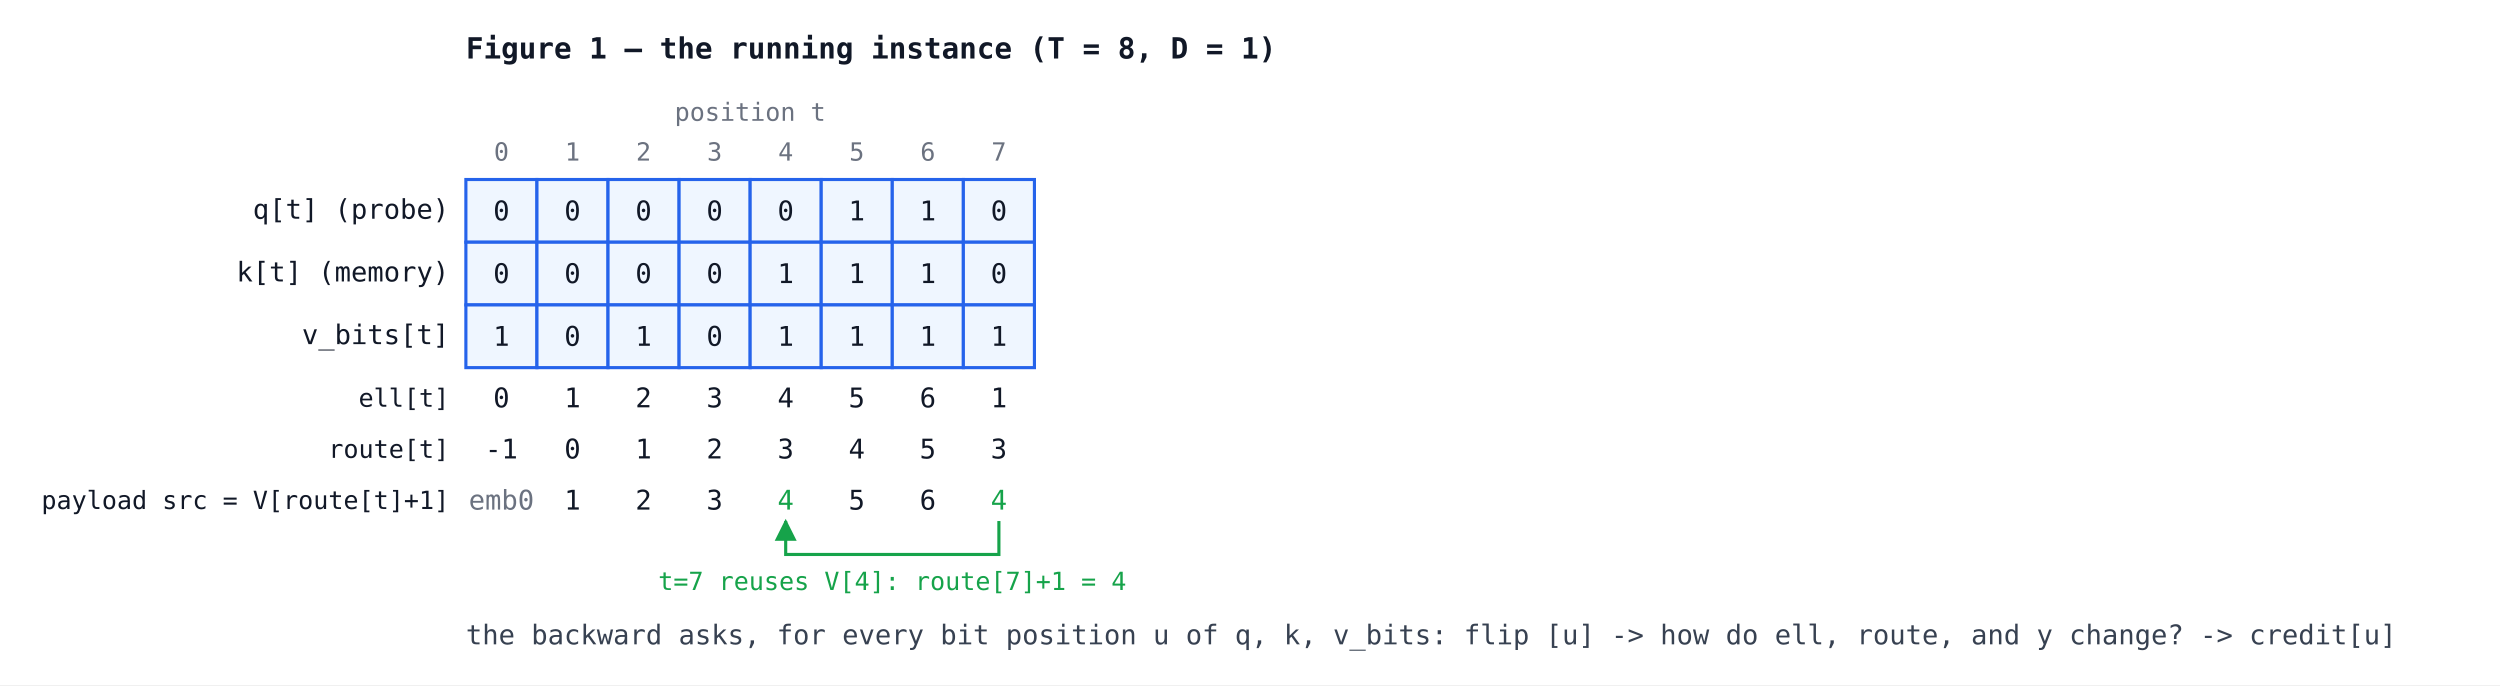
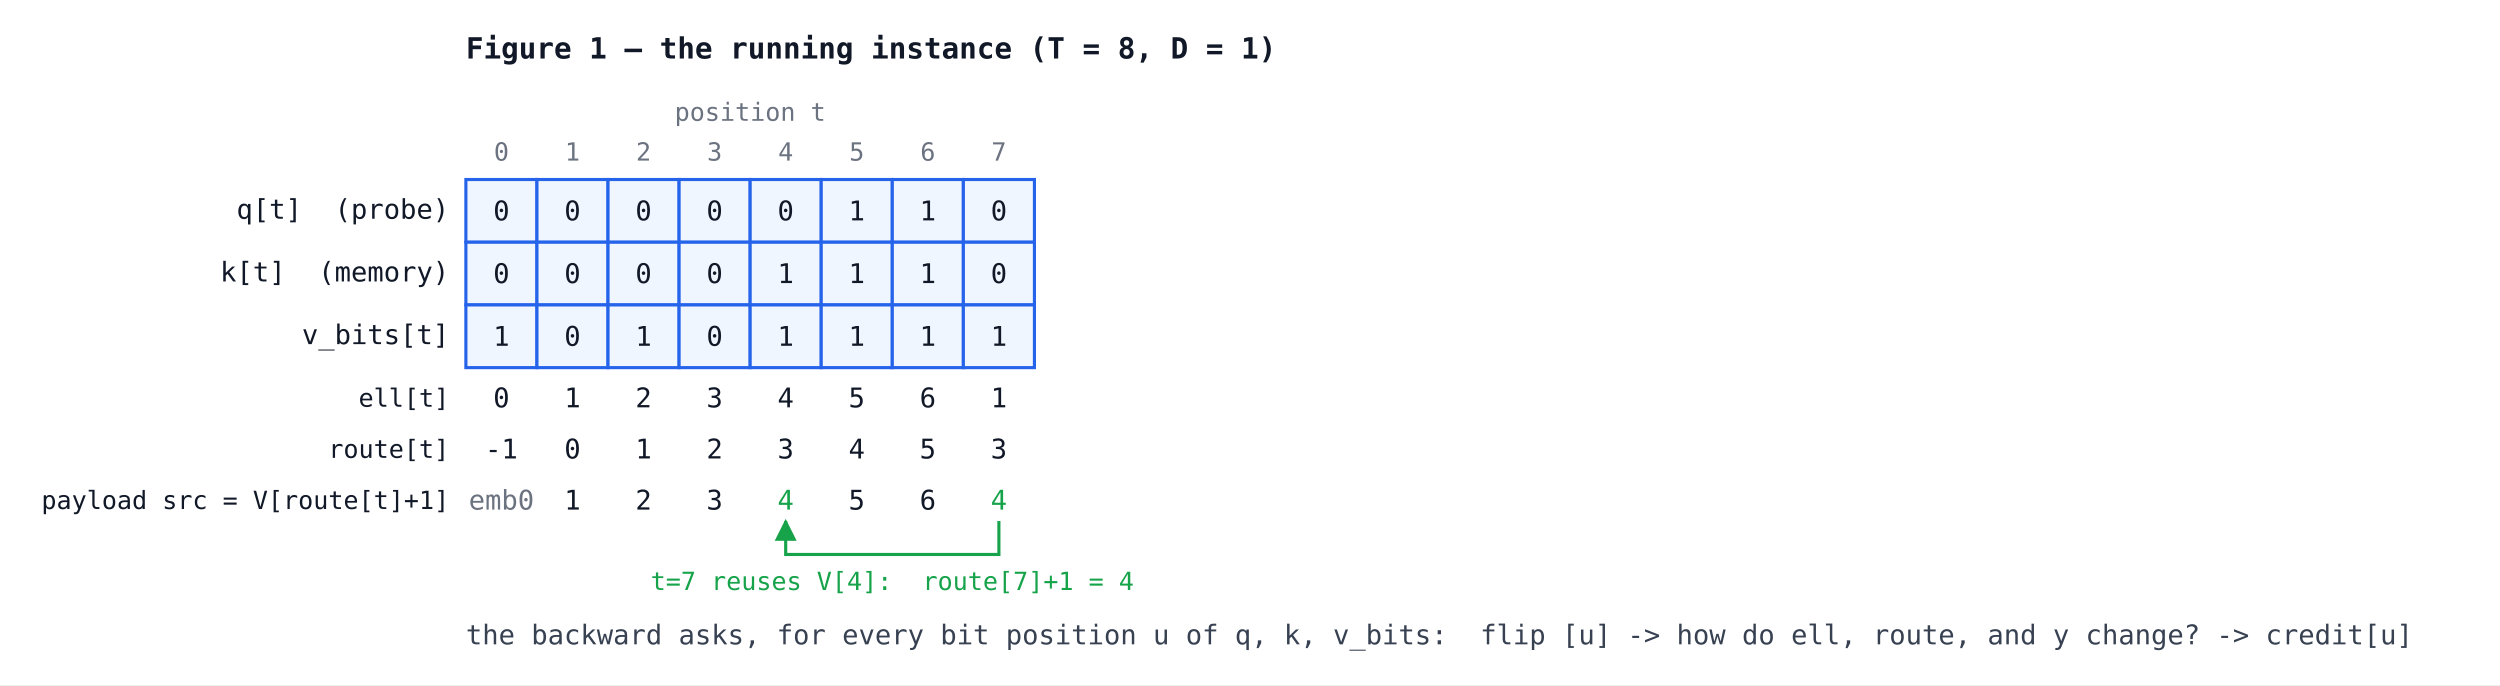
- <svg xmlns="http://www.w3.org/2000/svg" width="1196.02" height="327.72" viewBox="0 0 1196.02 327.72" role="img" aria-label="Figure 1 — the running instance (T = 8, D = 1)">
+ <svg xmlns="http://www.w3.org/2000/svg" xml:space="preserve" width="1196.02" height="327.72" viewBox="0 0 1196.02 327.72" role="img" aria-label="Figure 1 — the running instance (T = 8, D = 1)">
  <defs>
    <marker id="arr-16a34a" viewBox="0 0 10 10" refX="9" refY="5" markerWidth="7" markerHeight="7" orient="auto-start-reverse">
      <path d="M 0 0 L 10 5 L 0 10 z" fill="#16a34a" />
    </marker>
    <marker id="arr-374151" viewBox="0 0 10 10" refX="9" refY="5" markerWidth="7" markerHeight="7" orient="auto-start-reverse">
      <path d="M 0 0 L 10 5 L 0 10 z" fill="#374151" />
    </marker>
  </defs>
  <rect x="0" y="0" width="1196.02" height="327.72" fill="#ffffff" />
  <path d="M 477.88 249.26 L 477.88 265.26 L 375.88 265.26 L 375.88 249.26" fill="none" stroke="#16a34a" stroke-width="1.5" marker-end="url(#arr-16a34a)" />
  <rect x="222.88" y="85.88" width="34" height="30" fill="#eff6ff" stroke="#2563eb" stroke-width="1.5" />
  <text x="239.88" y="105.43" font-family="Consolas,Menlo,monospace" font-size="13" fill="#111827" text-anchor="middle">0</text>
  <rect x="222.88" y="115.88" width="34" height="30" fill="#eff6ff" stroke="#2563eb" stroke-width="1.5" />
  <text x="239.88" y="135.43" font-family="Consolas,Menlo,monospace" font-size="13" fill="#111827" text-anchor="middle">0</text>
  <rect x="222.88" y="145.88" width="34" height="30" fill="#eff6ff" stroke="#2563eb" stroke-width="1.5" />
  <text x="239.88" y="165.43" font-family="Consolas,Menlo,monospace" font-size="13" fill="#111827" text-anchor="middle">1</text>
  <rect x="256.88" y="85.88" width="34" height="30" fill="#eff6ff" stroke="#2563eb" stroke-width="1.5" />
  <text x="273.88" y="105.43" font-family="Consolas,Menlo,monospace" font-size="13" fill="#111827" text-anchor="middle">0</text>
  <rect x="256.88" y="115.88" width="34" height="30" fill="#eff6ff" stroke="#2563eb" stroke-width="1.5" />
  <text x="273.88" y="135.43" font-family="Consolas,Menlo,monospace" font-size="13" fill="#111827" text-anchor="middle">0</text>
  <rect x="256.88" y="145.88" width="34" height="30" fill="#eff6ff" stroke="#2563eb" stroke-width="1.5" />
  <text x="273.88" y="165.43" font-family="Consolas,Menlo,monospace" font-size="13" fill="#111827" text-anchor="middle">0</text>
  <rect x="290.88" y="85.88" width="34" height="30" fill="#eff6ff" stroke="#2563eb" stroke-width="1.5" />
  <text x="307.88" y="105.43" font-family="Consolas,Menlo,monospace" font-size="13" fill="#111827" text-anchor="middle">0</text>
  <rect x="290.88" y="115.88" width="34" height="30" fill="#eff6ff" stroke="#2563eb" stroke-width="1.5" />
  <text x="307.88" y="135.43" font-family="Consolas,Menlo,monospace" font-size="13" fill="#111827" text-anchor="middle">0</text>
  <rect x="290.88" y="145.88" width="34" height="30" fill="#eff6ff" stroke="#2563eb" stroke-width="1.5" />
  <text x="307.88" y="165.43" font-family="Consolas,Menlo,monospace" font-size="13" fill="#111827" text-anchor="middle">1</text>
  <rect x="324.88" y="85.88" width="34" height="30" fill="#eff6ff" stroke="#2563eb" stroke-width="1.5" />
  <text x="341.88" y="105.43" font-family="Consolas,Menlo,monospace" font-size="13" fill="#111827" text-anchor="middle">0</text>
  <rect x="324.88" y="115.88" width="34" height="30" fill="#eff6ff" stroke="#2563eb" stroke-width="1.5" />
  <text x="341.88" y="135.43" font-family="Consolas,Menlo,monospace" font-size="13" fill="#111827" text-anchor="middle">0</text>
  <rect x="324.88" y="145.88" width="34" height="30" fill="#eff6ff" stroke="#2563eb" stroke-width="1.5" />
  <text x="341.88" y="165.43" font-family="Consolas,Menlo,monospace" font-size="13" fill="#111827" text-anchor="middle">0</text>
  <rect x="358.88" y="85.88" width="34" height="30" fill="#eff6ff" stroke="#2563eb" stroke-width="1.5" />
  <text x="375.88" y="105.43" font-family="Consolas,Menlo,monospace" font-size="13" fill="#111827" text-anchor="middle">0</text>
  <rect x="358.88" y="115.88" width="34" height="30" fill="#eff6ff" stroke="#2563eb" stroke-width="1.5" />
  <text x="375.88" y="135.43" font-family="Consolas,Menlo,monospace" font-size="13" fill="#111827" text-anchor="middle">1</text>
  <rect x="358.88" y="145.88" width="34" height="30" fill="#eff6ff" stroke="#2563eb" stroke-width="1.5" />
  <text x="375.88" y="165.43" font-family="Consolas,Menlo,monospace" font-size="13" fill="#111827" text-anchor="middle">1</text>
  <rect x="392.88" y="85.88" width="34" height="30" fill="#eff6ff" stroke="#2563eb" stroke-width="1.5" />
  <text x="409.88" y="105.43" font-family="Consolas,Menlo,monospace" font-size="13" fill="#111827" text-anchor="middle">1</text>
  <rect x="392.88" y="115.88" width="34" height="30" fill="#eff6ff" stroke="#2563eb" stroke-width="1.5" />
  <text x="409.88" y="135.43" font-family="Consolas,Menlo,monospace" font-size="13" fill="#111827" text-anchor="middle">1</text>
  <rect x="392.88" y="145.88" width="34" height="30" fill="#eff6ff" stroke="#2563eb" stroke-width="1.5" />
  <text x="409.88" y="165.43" font-family="Consolas,Menlo,monospace" font-size="13" fill="#111827" text-anchor="middle">1</text>
  <rect x="426.88" y="85.88" width="34" height="30" fill="#eff6ff" stroke="#2563eb" stroke-width="1.5" />
  <text x="443.88" y="105.43" font-family="Consolas,Menlo,monospace" font-size="13" fill="#111827" text-anchor="middle">1</text>
  <rect x="426.88" y="115.88" width="34" height="30" fill="#eff6ff" stroke="#2563eb" stroke-width="1.5" />
  <text x="443.88" y="135.43" font-family="Consolas,Menlo,monospace" font-size="13" fill="#111827" text-anchor="middle">1</text>
  <rect x="426.88" y="145.88" width="34" height="30" fill="#eff6ff" stroke="#2563eb" stroke-width="1.5" />
  <text x="443.88" y="165.43" font-family="Consolas,Menlo,monospace" font-size="13" fill="#111827" text-anchor="middle">1</text>
  <rect x="460.88" y="85.88" width="34" height="30" fill="#eff6ff" stroke="#2563eb" stroke-width="1.5" />
  <text x="477.88" y="105.43" font-family="Consolas,Menlo,monospace" font-size="13" fill="#111827" text-anchor="middle">0</text>
  <rect x="460.88" y="115.88" width="34" height="30" fill="#eff6ff" stroke="#2563eb" stroke-width="1.5" />
  <text x="477.88" y="135.43" font-family="Consolas,Menlo,monospace" font-size="13" fill="#111827" text-anchor="middle">0</text>
  <rect x="460.88" y="145.88" width="34" height="30" fill="#eff6ff" stroke="#2563eb" stroke-width="1.5" />
  <text x="477.88" y="165.43" font-family="Consolas,Menlo,monospace" font-size="13" fill="#111827" text-anchor="middle">1</text>
  <text x="222.88" y="28" font-family="Consolas,Menlo,monospace" font-size="14" fill="#111827" text-anchor="start" font-weight="bold">Figure 1 — the running instance (T = 8, D = 1)</text>
  <text x="239.88" y="76.84" font-family="Consolas,Menlo,monospace" font-size="12" fill="#6b7280" text-anchor="middle">0</text>
  <text x="273.88" y="76.84" font-family="Consolas,Menlo,monospace" font-size="12" fill="#6b7280" text-anchor="middle">1</text>
  <text x="307.88" y="76.84" font-family="Consolas,Menlo,monospace" font-size="12" fill="#6b7280" text-anchor="middle">2</text>
  <text x="341.88" y="76.84" font-family="Consolas,Menlo,monospace" font-size="12" fill="#6b7280" text-anchor="middle">3</text>
  <text x="375.88" y="76.84" font-family="Consolas,Menlo,monospace" font-size="12" fill="#6b7280" text-anchor="middle">4</text>
  <text x="409.88" y="76.84" font-family="Consolas,Menlo,monospace" font-size="12" fill="#6b7280" text-anchor="middle">5</text>
  <text x="443.88" y="76.84" font-family="Consolas,Menlo,monospace" font-size="12" fill="#6b7280" text-anchor="middle">6</text>
  <text x="477.88" y="76.84" font-family="Consolas,Menlo,monospace" font-size="12" fill="#6b7280" text-anchor="middle">7</text>
  <text x="358.88" y="57.8" font-family="Consolas,Menlo,monospace" font-size="12" fill="#6b7280" text-anchor="middle">position t</text>
  <text x="214.88" y="104.65" font-family="Consolas,Menlo,monospace" font-size="13" fill="#111827" text-anchor="end">q[t]  (probe)</text>
  <text x="214.88" y="134.65" font-family="Consolas,Menlo,monospace" font-size="13" fill="#111827" text-anchor="end">k[t]  (memory)</text>
  <text x="214.88" y="164.65" font-family="Consolas,Menlo,monospace" font-size="13" fill="#111827" text-anchor="end">v_bits[t]</text>
  <text x="239.88" y="194.88" font-family="Consolas,Menlo,monospace" font-size="13" fill="#111827" text-anchor="middle">0</text>
  <text x="273.88" y="194.88" font-family="Consolas,Menlo,monospace" font-size="13" fill="#111827" text-anchor="middle">1</text>
  <text x="307.88" y="194.88" font-family="Consolas,Menlo,monospace" font-size="13" fill="#111827" text-anchor="middle">2</text>
  <text x="341.88" y="194.88" font-family="Consolas,Menlo,monospace" font-size="13" fill="#111827" text-anchor="middle">3</text>
  <text x="375.88" y="194.88" font-family="Consolas,Menlo,monospace" font-size="13" fill="#111827" text-anchor="middle">4</text>
  <text x="409.88" y="194.88" font-family="Consolas,Menlo,monospace" font-size="13" fill="#111827" text-anchor="middle">5</text>
  <text x="443.88" y="194.88" font-family="Consolas,Menlo,monospace" font-size="13" fill="#111827" text-anchor="middle">6</text>
  <text x="477.88" y="194.88" font-family="Consolas,Menlo,monospace" font-size="13" fill="#111827" text-anchor="middle">1</text>
  <text x="214.88" y="194.59" font-family="Consolas,Menlo,monospace" font-size="12" fill="#111827" text-anchor="end">ell[t]</text>
  <text x="239.88" y="219.34" font-family="Consolas,Menlo,monospace" font-size="13" fill="#111827" text-anchor="middle">-1</text>
  <text x="273.88" y="219.34" font-family="Consolas,Menlo,monospace" font-size="13" fill="#111827" text-anchor="middle">0</text>
  <text x="307.88" y="219.34" font-family="Consolas,Menlo,monospace" font-size="13" fill="#111827" text-anchor="middle">1</text>
  <text x="341.88" y="219.34" font-family="Consolas,Menlo,monospace" font-size="13" fill="#111827" text-anchor="middle">2</text>
  <text x="375.88" y="219.34" font-family="Consolas,Menlo,monospace" font-size="13" fill="#111827" text-anchor="middle">3</text>
  <text x="409.88" y="219.34" font-family="Consolas,Menlo,monospace" font-size="13" fill="#111827" text-anchor="middle">4</text>
  <text x="443.88" y="219.34" font-family="Consolas,Menlo,monospace" font-size="13" fill="#111827" text-anchor="middle">5</text>
  <text x="477.88" y="219.34" font-family="Consolas,Menlo,monospace" font-size="13" fill="#111827" text-anchor="middle">3</text>
  <text x="214.88" y="219.05" font-family="Consolas,Menlo,monospace" font-size="12" fill="#111827" text-anchor="end">route[t]</text>
  <text x="239.88" y="243.8" font-family="Consolas,Menlo,monospace" font-size="13" fill="#6b7280" text-anchor="middle">emb0</text>
  <text x="273.88" y="243.8" font-family="Consolas,Menlo,monospace" font-size="13" fill="#111827" text-anchor="middle">1</text>
  <text x="307.88" y="243.8" font-family="Consolas,Menlo,monospace" font-size="13" fill="#111827" text-anchor="middle">2</text>
  <text x="341.88" y="243.8" font-family="Consolas,Menlo,monospace" font-size="13" fill="#111827" text-anchor="middle">3</text>
  <text x="375.88" y="243.8" font-family="Consolas,Menlo,monospace" font-size="13" fill="#16a34a" text-anchor="middle">4</text>
  <text x="409.88" y="243.8" font-family="Consolas,Menlo,monospace" font-size="13" fill="#111827" text-anchor="middle">5</text>
  <text x="443.88" y="243.8" font-family="Consolas,Menlo,monospace" font-size="13" fill="#111827" text-anchor="middle">6</text>
  <text x="477.88" y="243.8" font-family="Consolas,Menlo,monospace" font-size="13" fill="#16a34a" text-anchor="middle">4</text>
  <text x="214.88" y="243.51" font-family="Consolas,Menlo,monospace" font-size="12" fill="#111827" text-anchor="end">payload src = V[route[t]+1]</text>
  <text x="426.88" y="282.26" font-family="Consolas,Menlo,monospace" font-size="12" fill="#16a34a" text-anchor="middle">t=7 reuses V[4]:  route[7]+1 = 4</text>
  <text x="222.88" y="308.26" font-family="Consolas,Menlo,monospace" font-size="13" fill="#374151" text-anchor="start">the backward asks, for every bit position u of q, k, v_bits:  flip [u] -&gt; how do ell, route, and y change? -&gt; credit[u]</text>
</svg>
